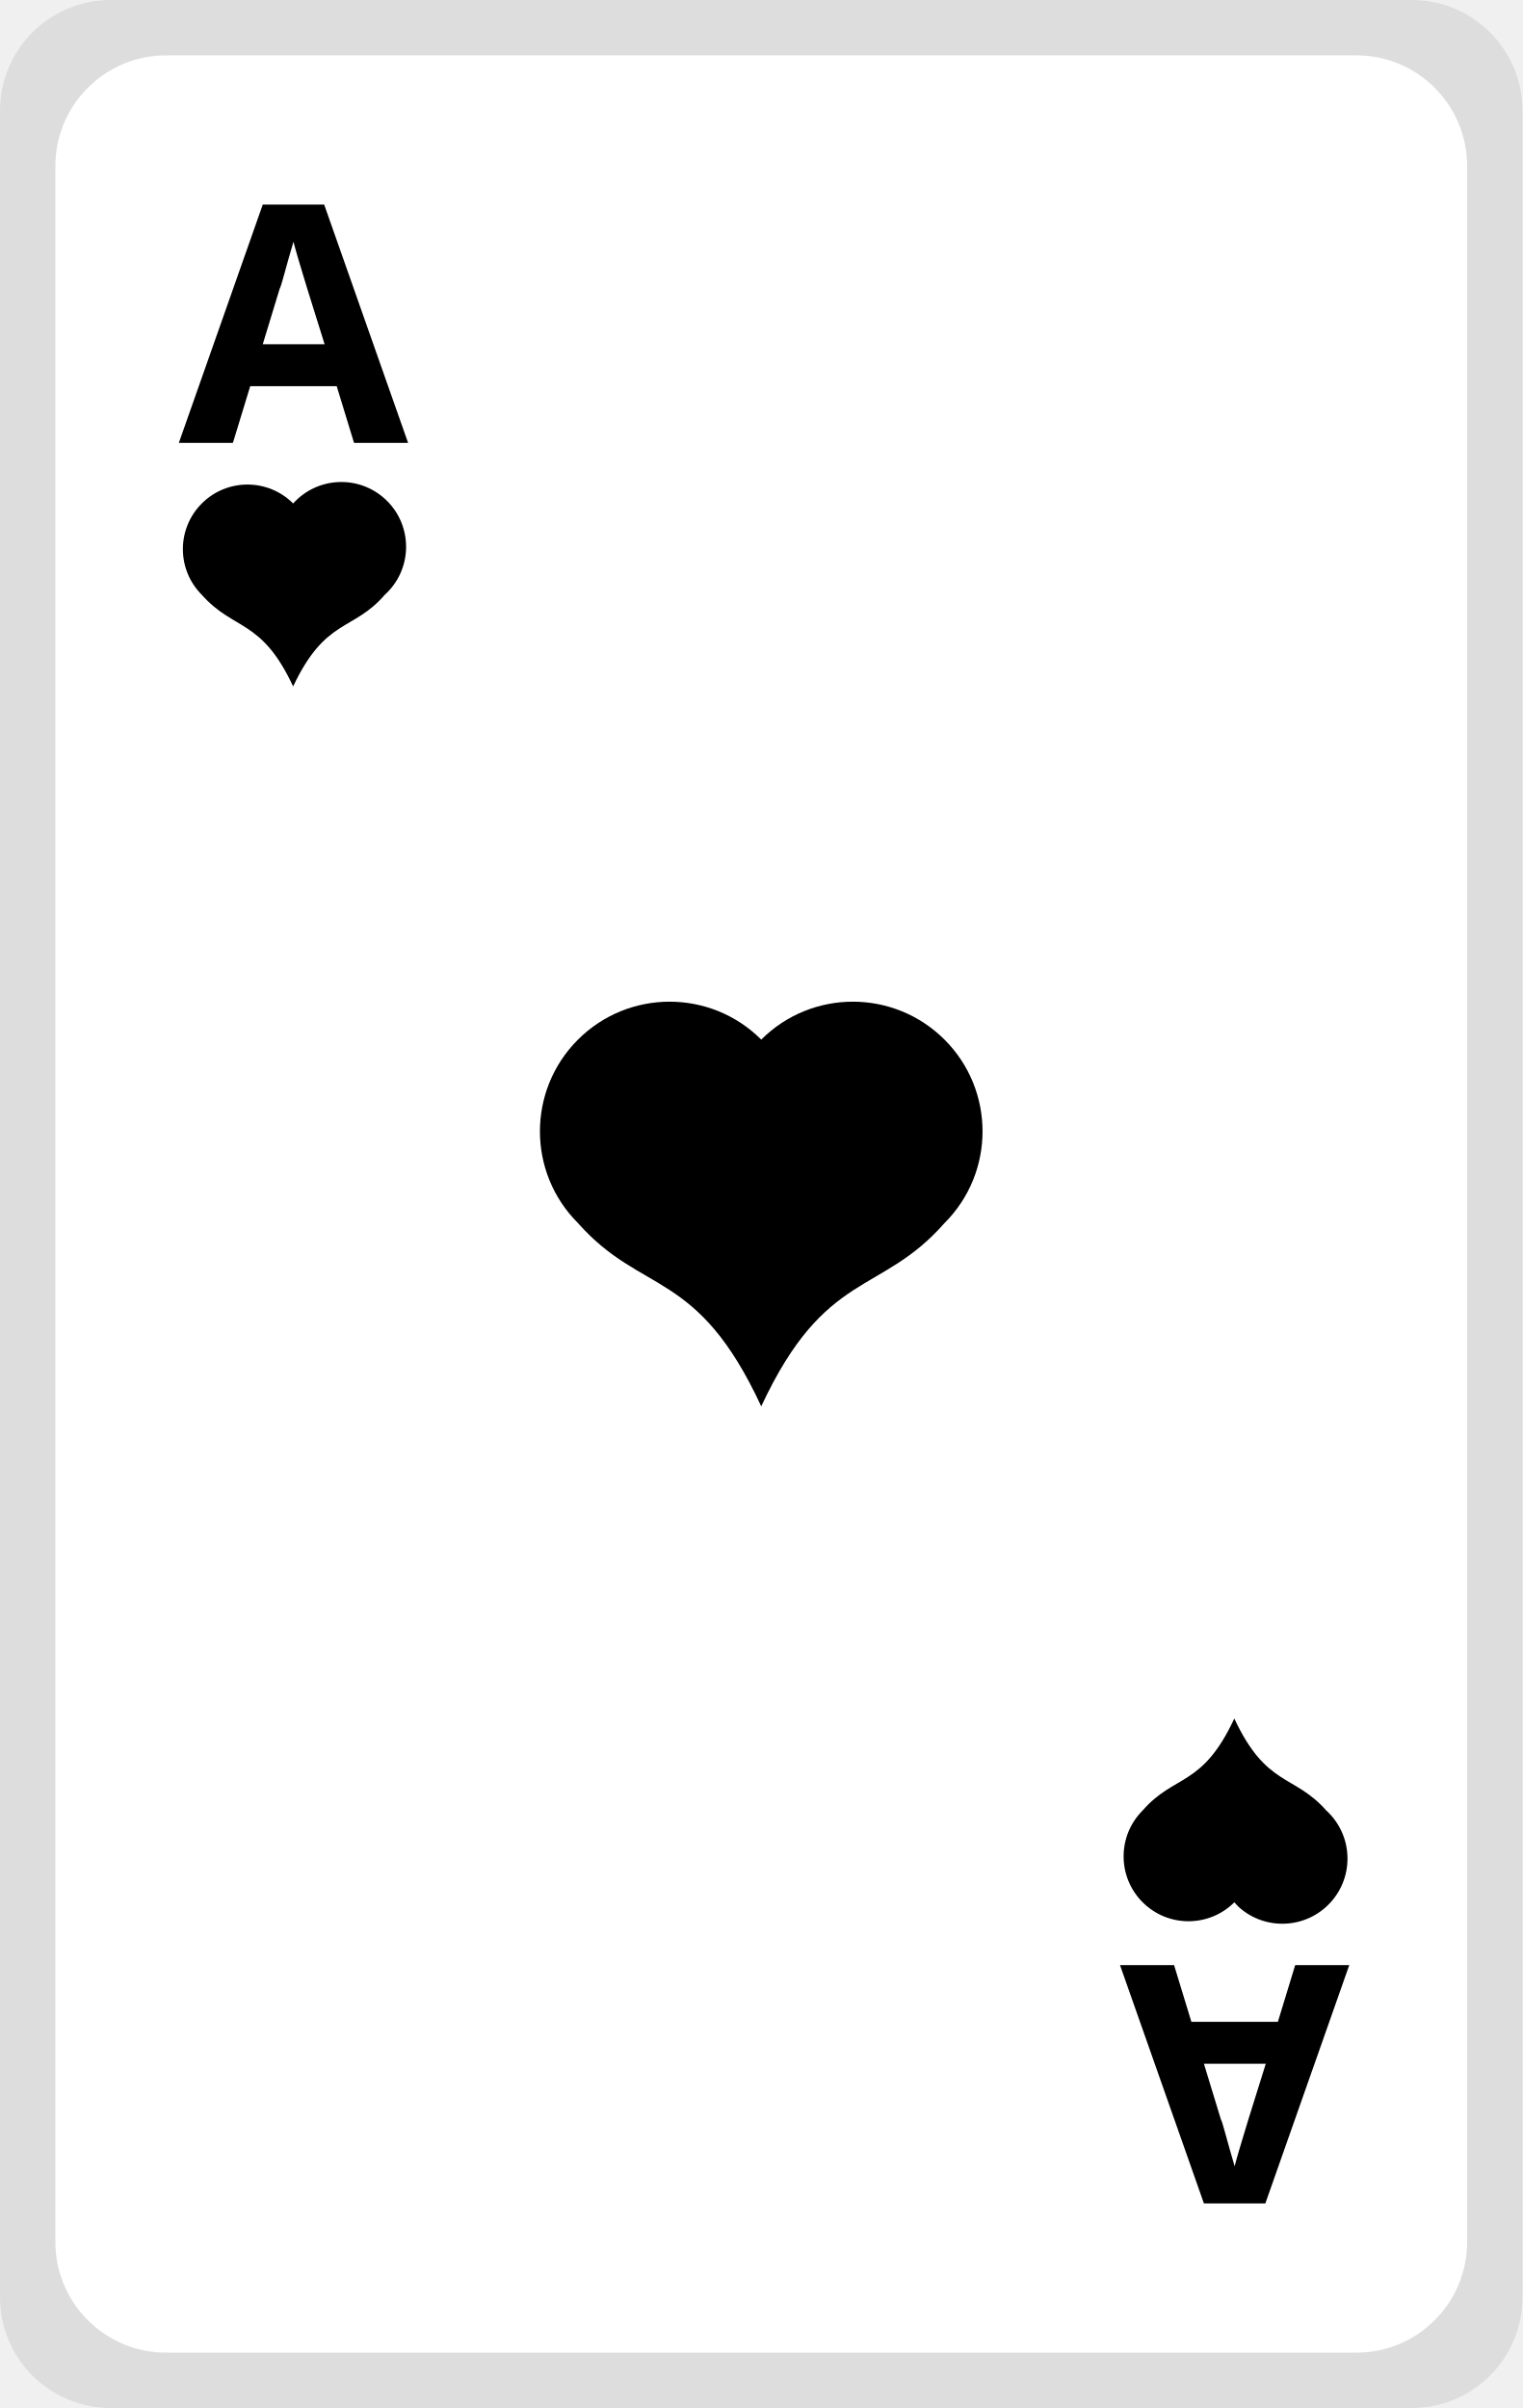
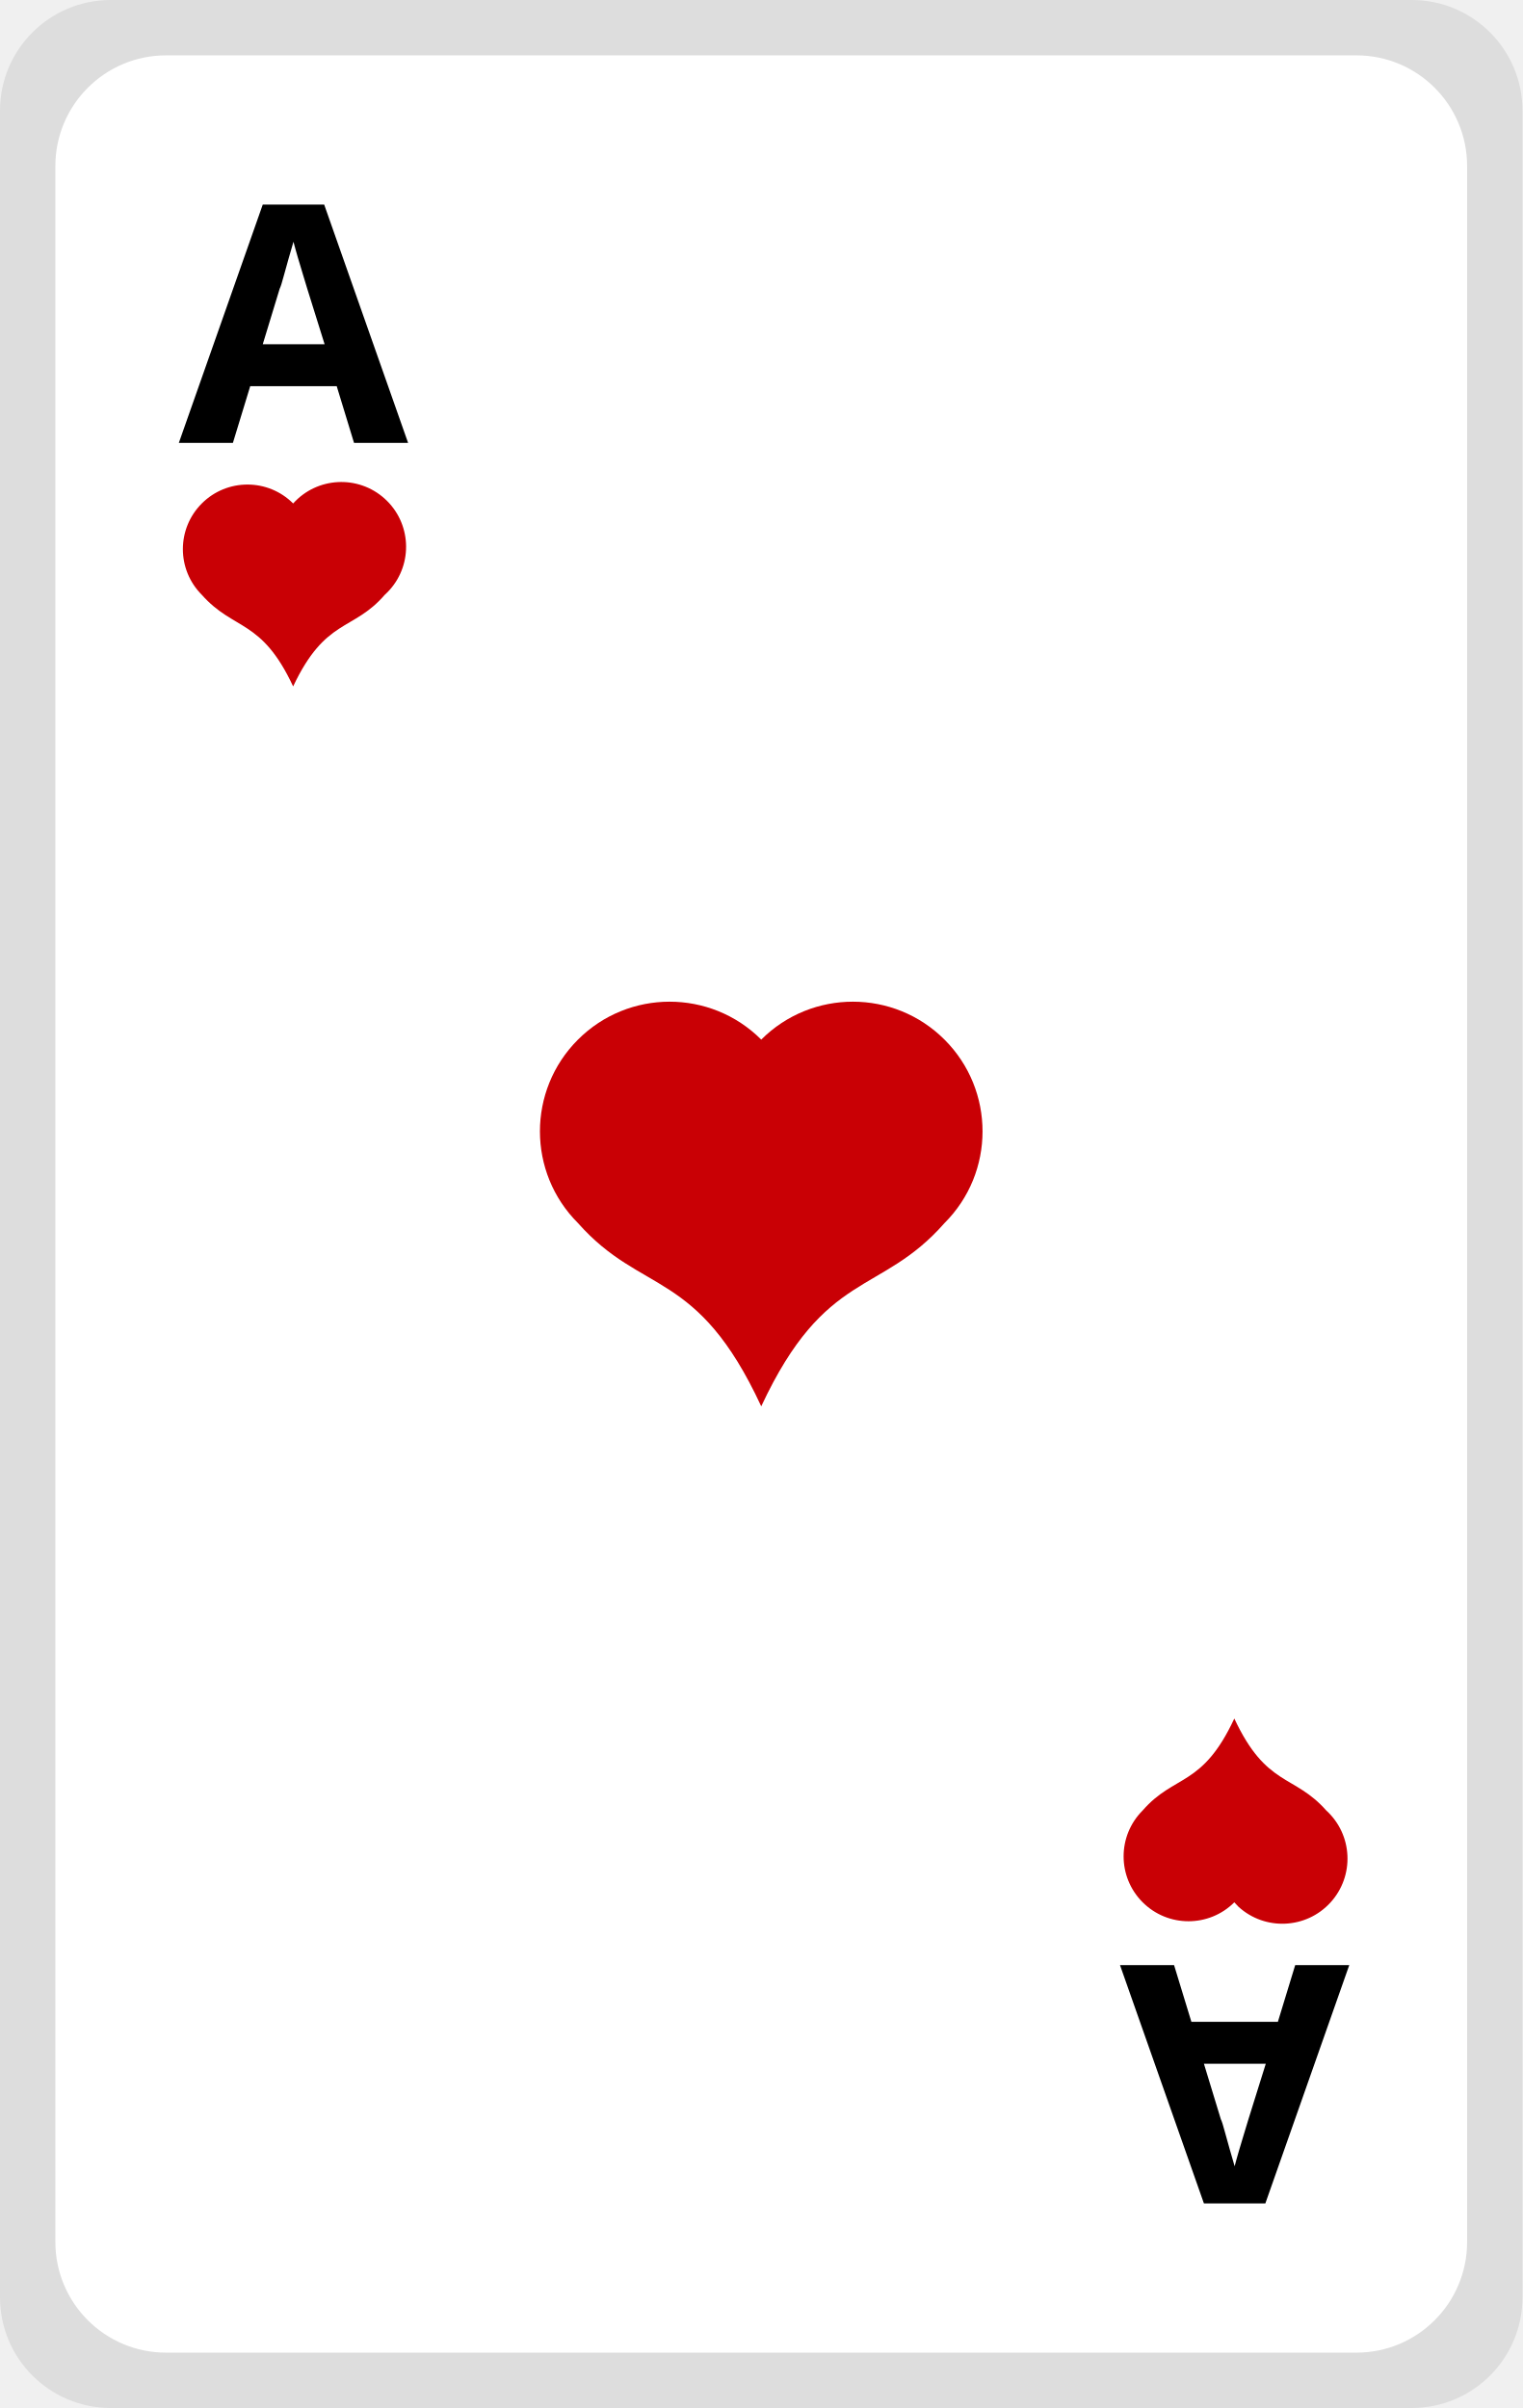
<svg xmlns="http://www.w3.org/2000/svg" id="Ebene_1" data-name="Ebene 1" viewBox="0 0 55 87">
  <defs>
    <style>.cls-1{fill:#ddd;}.cls-2{fill:#fff;}.cls-3{isolation:isolate;font-size:12px;font-family:RobotoSlab-Black,
-             Roboto Slab;font-weight:800;}.cls-4{fill:#c90005;}
+             Roboto Slab;font-weight:800;}.red{fill:#c90005;}
        </style>
  </defs>
  <rect class="cls-1" width="55" height="87" rx="4" />
  <rect class="cls-2" x="2" y="2" width="51" height="83" rx="4" />
  <g id="text">
    <text class="cls-3" x="10.6" y="16" text-anchor="middle">A</text>
    <text class="cls-3" x="44.6" y="-71" text-anchor="middle" transform="scale(1,-1)">A</text>
  </g>
  <path class="red" d="M27.5,50.81c-2.32-5-4.3-4-6.62-6.62a4.68,4.68,0,0,1,6.62-6.63h0a4.68,4.68,0,1,1,6.62,6.63h0c-2.32,2.64-4.3,1.65-6.62,6.62" transform="translate(0 0)" />
  <path class="red" d="M10.59,24.8c-1.15-2.46-2.14-2-3.3-3.31a2.33,2.33,0,1,1,3.3-3.3h0a2.34,2.34,0,0,1,3.48,3.13c-.06.06-.11.12-.17.17h0c-1.15,1.33-2.14.83-3.31,3.31" transform="translate(0 0)" />
  <path class="red" d="M44.59,62.09c1.16,2.48,2.15,2,3.32,3.32a2.35,2.35,0,0,1-3.17,3.48l-.15-.16h0a2.34,2.34,0,1,1-3.31-3.32h0c1.15-1.32,2.15-.83,3.31-3.32" transform="translate(0 0)" />
</svg>
